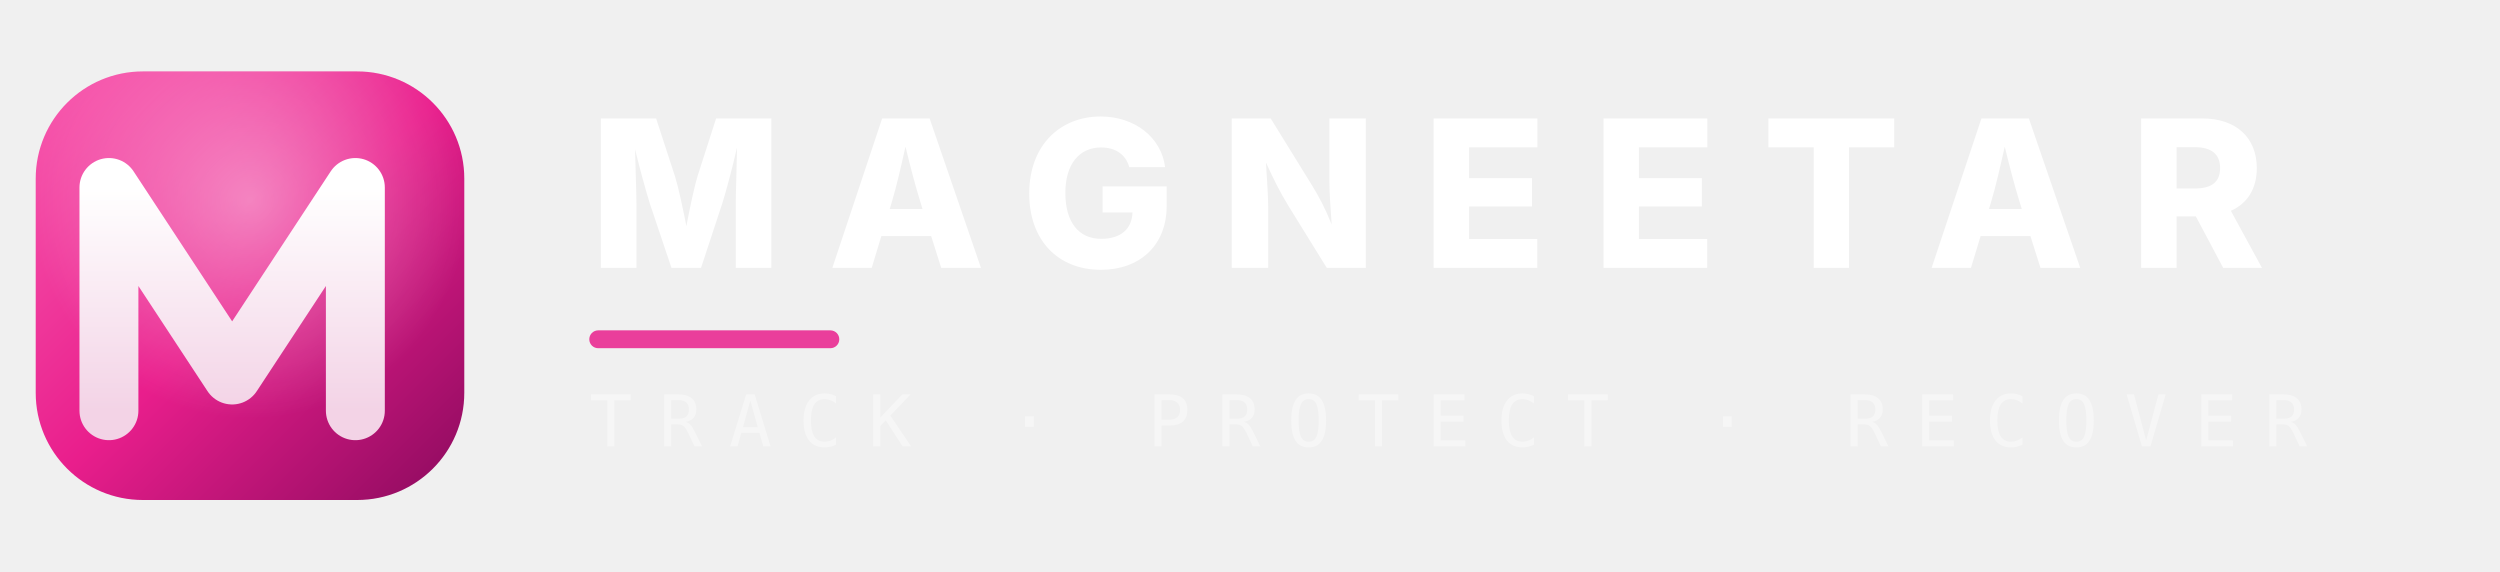
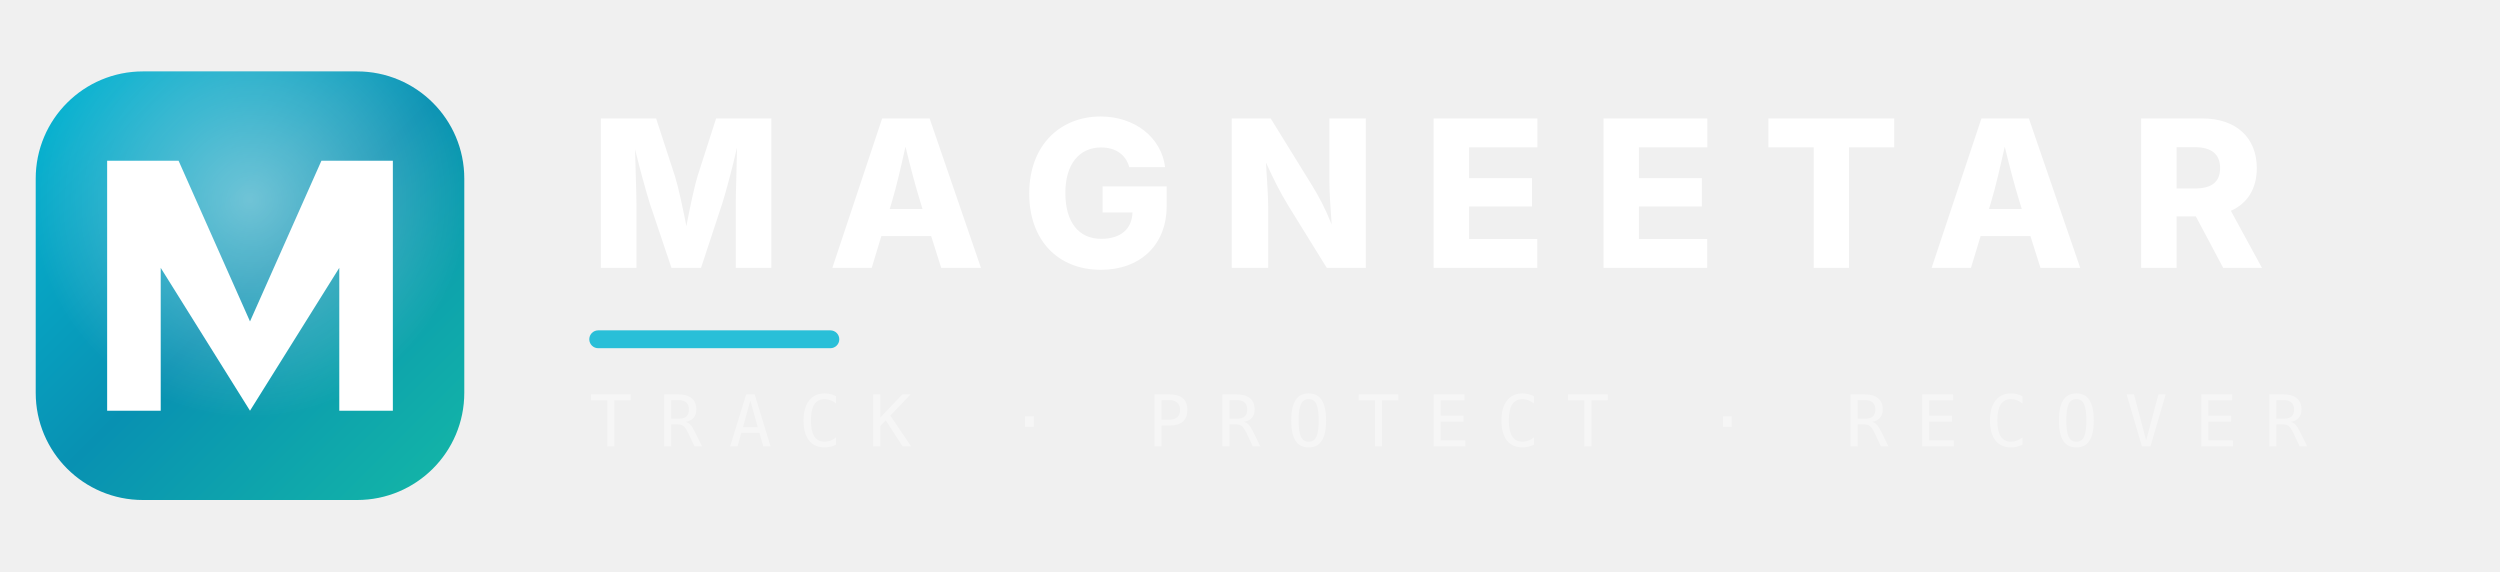
<svg xmlns="http://www.w3.org/2000/svg" viewBox="0 0 280 64">
  <defs>
    <linearGradient id="lg-bg" x1="0" y1="0" x2="1" y2="1">
-       <stop offset="0%" stop-color="#F85AAE" />
-       <stop offset="50%" stop-color="#E91E8C" />
-       <stop offset="100%" stop-color="#8B0A5E" />
+       <stop offset="0%" stop-color="#06B6D4" />
+       <stop offset="50%" stop-color="#0891B2" />
+       <stop offset="100%" stop-color="#14B8A6" />
    </linearGradient>
    <radialGradient id="lg-glow" cx="0.5" cy="0.3" r="0.85">
      <stop offset="0%" stop-color="#FFFFFF" stop-opacity="0.42" />
      <stop offset="60%" stop-color="#FFFFFF" stop-opacity="0" />
    </radialGradient>
    <linearGradient id="lg-m" x1="0" y1="0" x2="0" y2="1">
      <stop offset="0%" stop-color="#FFFFFF" />
-       <stop offset="100%" stop-color="#F3D3E6" />
+       <stop offset="100%" stop-color="#E0F7FA" />
    </linearGradient>
  </defs>
  <rect x="4" y="8" width="48" height="48" rx="12" fill="url(#lg-bg)" />
  <rect x="4" y="8" width="48" height="48" rx="12" fill="url(#lg-glow)" />
-   <path d="M12.2 46 L12.2 21 L26 42 L39.8 21 L39.8 46" stroke="url(#lg-m)" stroke-width="6.6" stroke-linecap="round" stroke-linejoin="round" fill="none" />
+   <path d="M12 46 L12 18 L20 18 L28 36 L36 18 L44 18 L44 46 L38 46 L38 30 L28 46 L18 30 L18 46 Z" fill="white" stroke="none" />
  <text x="66" y="30" font-family="'Inter','SF Pro',system-ui,sans-serif" font-size="23" font-weight="800" fill="#FFFFFF" letter-spacing="5">MAGNEETAR</text>
-   <rect x="66" y="37" width="28" height="2" rx="1" fill="#E91E8C" opacity="0.85" />
+   <rect x="66" y="37" width="28" height="2" rx="1" fill="#06B6D4" opacity="0.85" />
  <text x="66" y="50" font-family="'JetBrains Mono','SF Mono',monospace" font-size="8" fill="#FFFFFF" letter-spacing="3" opacity="0.4">TRACK · PROTECT · RECOVER</text>
</svg>
